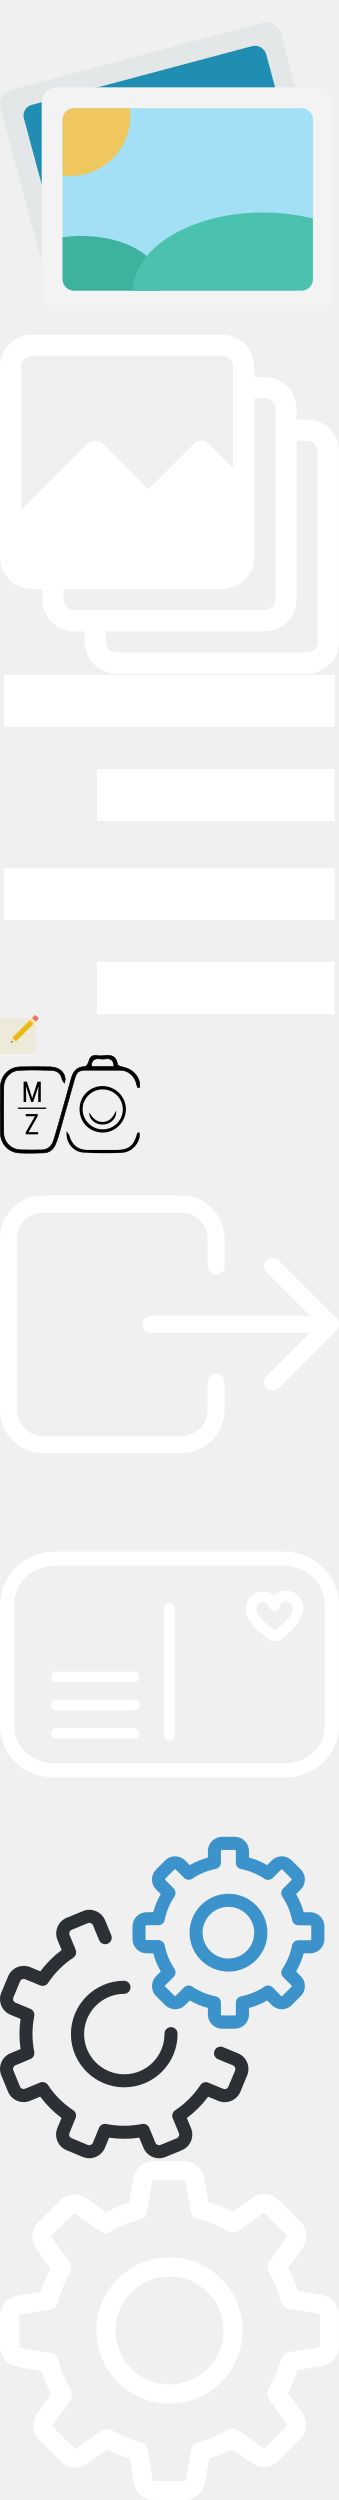
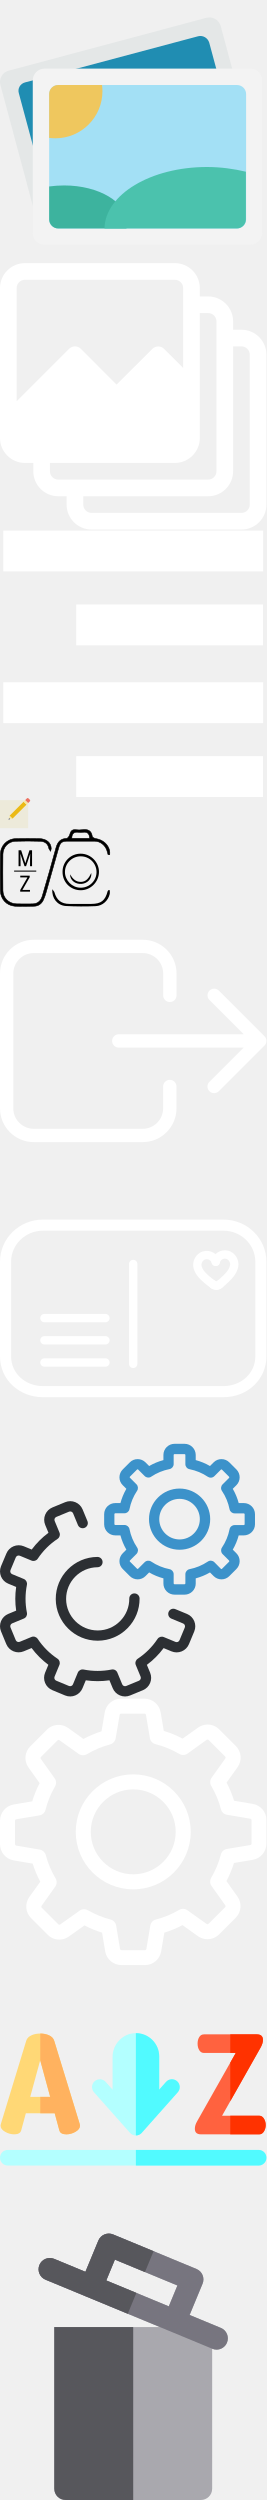
- <svg xmlns="http://www.w3.org/2000/svg" xmlns:xlink="http://www.w3.org/1999/xlink" width="512" height="3776.527">
+ <svg xmlns="http://www.w3.org/2000/svg" xmlns:xlink="http://www.w3.org/1999/xlink" width="512.001" height="4804.528">
+   <symbol id="icon-trash-can" viewBox="0 0 512.001 512.001">
+     <path d="M424.498 181.295l-60.076-24.885 24.885-60.077c4.581-11.06-.672-23.739-11.731-28.32L217.373 1.656c-11.056-4.581-23.739.67-28.32 11.731l-24.885 60.077-60.075-24.885c-11.063-4.582-23.74.67-28.321 11.731s.672 23.739 11.731 28.32l80.102 33.179 139.63 57.837.169.071h-203.13v310.61c0 11.971 9.705 21.675 21.675 21.675h260.104c11.971 0 21.675-9.705 21.675-21.675V221.271l.181.075a21.603 21.603 0 0 0 8.286 1.656c8.505 0 16.577-5.039 20.034-13.387 4.581-11.06-.67-23.74-11.731-28.32zM204.22 90.052l16.589-40.05L340.96 99.77l-16.589 40.05L204.22 90.052z" fill="#a9a8ae" />
+     <path d="M212.65 179.714H104.274v310.61c0 11.971 9.705 21.675 21.675 21.675h130.052V179.714H212.65z" fill="#57575c" />
+     <path d="M424.498 181.295l-60.076-24.885 24.885-60.077c4.581-11.06-.672-23.739-11.731-28.32L217.373 1.656c-11.056-4.581-23.739.67-28.32 11.731l-24.885 60.077-60.075-24.885c-11.063-4.582-23.74.67-28.321 11.731s.672 23.739 11.731 28.32l80.102 33.179 139.63 57.837.169.071 100.325 41.555.181.075a21.603 21.603 0 0 0 8.286 1.656c8.505 0 16.577-5.039 20.034-13.387 4.58-11.061-.671-23.741-11.732-28.321zM324.371 139.82L204.22 90.052l16.589-40.05L340.96 99.77l-16.589 40.05z" fill="#77757f" />
+     <path d="M204.22 90.052l16.589-40.05 57.802 23.943 16.527-40.078-77.765-32.211c-11.056-4.581-23.739.67-28.32 11.731l-24.885 60.077-60.075-24.885c-11.063-4.582-23.74.67-28.321 11.731s.672 23.739 11.731 28.32l80.102 33.179 77.956 32.291 16.525-40.076-57.866-23.972z" fill="#57575c" />
+   </symbol>
+   <symbol id="icon-sort" viewBox="0 0 512 512">
+     <path d="M153.232 303.56l-49.148-160.324c-1.412-4.387-4.607-7.762-9.595-10.126-4.968-2.344-10.657-3.526-17.087-3.546h-.13c-6.48 0-12.219 1.182-17.217 3.546-4.988 2.364-8.193 5.739-9.595 10.126L1.572 303.56c-.351 1.402-.521 2.364-.521 2.885 0 4.567 2.844 8.503 8.544 11.829 5.689 3.335 11.608 4.998 17.738 4.998 7.532 0 11.999-2.544 13.401-7.622l8.944-32.852h55.458l8.934 32.852c1.402 5.078 5.869 7.622 13.401 7.622 6.13 0 12.049-1.663 17.738-4.998 5.699-3.325 8.544-7.262 8.544-11.829 0-.521-.17-1.483-.521-2.885zm-95.15-52.302l19.19-70.441.13.481 19.06 69.961-38.38-.001z" fill="#ffd876" />
+     <path d="M507.192 293.044c-2.284-3.676-5.258-5.519-8.944-5.519h-71.483l15.765-27.894 58.352-103.253c2.975-5.429 4.467-10.256 4.467-14.463 0-7.181-3.946-10.777-11.829-10.777H392.07c-4.036 0-7.101 1.753-9.205 5.258-2.093 3.506-3.145 7.712-3.145 12.62 0 4.908 1.092 9.114 3.285 12.61 2.183 3.516 5.208 5.258 9.064 5.258h60.976l-10.517 18.609-63.601 112.548c-2.985 5.078-4.467 9.896-4.467 14.453 0 7.191 3.936 10.777 11.819 10.777h111.967c3.686 0 6.661-1.843 8.944-5.519 2.274-3.686 3.415-7.792 3.415-12.35.003-4.556-1.139-8.673-3.413-12.358z" fill="#ff623f" />
+     <path d="M341.62 242.404l-69.23 78.003a14.947 14.947 0 0 1-7.272 4.497c-.06.02-.12.03-.18.05-.361.09-.721.18-1.092.25l-.431.06c-.3.05-.611.1-.911.12-.341.04-.681.05-1.022.06-.11 0-.22.01-.341.01h-.05c-.12 0-.23-.01-.341-.01-.341-.01-.681-.02-1.022-.06-.3-.02-.601-.07-.911-.12-.14-.02-.28-.04-.431-.06-.371-.07-.731-.15-1.092-.25-.06-.01-.12-.03-.18-.05a14.956 14.956 0 0 1-7.271-4.497l-69.23-78.003c-5.509-6.2-4.948-15.695 1.262-21.204s15.705-4.938 21.214 1.262l13.271 14.954v-63.07c0-24.799 20.072-45.572 44.761-45.602.27 0 .551.01.821.01 24.349.421 44.03 20.352 44.03 44.801v63.751l13.171-14.843c5.509-6.21 15.004-6.771 21.214-1.262s6.772 15.003 1.263 21.203z" fill="#b3ffff" />
+     <path d="M341.62 242.404l-69.23 78.003a14.947 14.947 0 0 1-7.272 4.497c-.06.02-.12.03-.18.05-.361.09-.721.18-1.092.25l-.431.06c-.3.05-.611.1-.911.12-.341.04-.681.05-1.022.06-.11 0-.22.01-.341.01h-.02v-196.71c.27 0 .551.01.821.01 24.349.421 44.03 20.352 44.03 44.801v63.751l13.171-14.843c5.509-6.21 15.004-6.771 21.214-1.262s6.772 15.003 1.263 21.203z" fill="#51faff" />
+     <path d="M512 368.233c0 8.293-6.731 15.024-15.024 15.024H15.024C6.721 383.256 0 376.526 0 368.233c0-8.303 6.721-15.024 15.024-15.024h481.952c8.293 0 15.024 6.72 15.024 15.024z" fill="#b3ffff" />
+     <path d="M512 368.233c0 8.293-6.731 15.024-15.024 15.024H261.123v-30.048h235.853c8.293 0 15.024 6.72 15.024 15.024z" fill="#51faff" />
+     <path d="M153.753 306.445c0 4.567-2.844 8.503-8.544 11.829-5.689 3.335-11.608 4.998-17.738 4.998-7.532 0-11.999-2.544-13.401-7.622l-8.934-32.852H77.402v-31.54h19.06l-19.06-69.961v-51.732c6.43.02 12.119 1.202 17.087 3.546 4.988 2.364 8.183 5.739 9.595 10.126l49.148 160.324c.351 1.401.521 2.363.521 2.884z" fill="#ffb25f" />
+     <g fill="#ff3200">
+       <path d="M505.349 141.915c0 4.207-1.492 9.034-4.467 14.463L442.53 259.631v-74.137l10.517-18.609H442.53v-35.747h50.991c7.882-.001 11.828 3.595 11.828 10.777zM510.608 305.403c0 4.557-1.142 8.664-3.415 12.35-2.284 3.676-5.258 5.519-8.944 5.519H442.53v-35.747h55.718c3.686 0 6.661 1.843 8.944 5.519 2.274 3.685 3.416 7.802 3.416 12.359z" />
+     </g>
+   </symbol>
  <symbol id="icon-settings" viewBox="0 0 478.703 478.703">
    <g fill="#FFF">
      <path d="M454.2 189.101l-33.6-5.7c-3.5-11.3-8-22.2-13.5-32.6l19.8-27.7c8.4-11.8 7.1-27.9-3.2-38.1l-29.8-29.8c-5.6-5.6-13-8.7-20.9-8.7-6.2 0-12.1 1.9-17.1 5.5l-27.8 19.8c-10.8-5.7-22.1-10.4-33.8-13.9l-5.6-33.2a29.54 29.54 0 0 0-29.2-24.7h-42.1c-14.5 0-26.8 10.4-29.2 24.7l-5.8 34c-11.2 3.5-22.1 8.1-32.5 13.7l-27.5-19.8c-5-3.6-11-5.5-17.2-5.5-7.9 0-15.4 3.1-20.9 8.7l-29.9 29.8c-10.2 10.2-11.6 26.3-3.2 38.1l20 28.1c-5.5 10.5-9.9 21.4-13.3 32.7l-33.2 5.6a29.54 29.54 0 0 0-24.7 29.2v42.1c0 14.5 10.4 26.8 24.7 29.2l34 5.8c3.5 11.2 8.1 22.1 13.7 32.5l-19.7 27.4c-8.4 11.8-7.1 27.9 3.2 38.1l29.8 29.8c5.6 5.6 13 8.7 20.9 8.7 6.2 0 12.1-1.9 17.1-5.5l28.1-20c10.1 5.3 20.7 9.6 31.6 13l5.6 33.6a29.54 29.54 0 0 0 29.2 24.7h42.2c14.5 0 26.8-10.4 29.2-24.7l5.7-33.6c11.3-3.5 22.2-8 32.6-13.5l27.7 19.8c5 3.6 11 5.5 17.2 5.5 7.9 0 15.3-3.1 20.9-8.7l29.8-29.8c10.2-10.2 11.6-26.3 3.2-38.1l-19.8-27.8c5.5-10.5 10.1-21.4 13.5-32.6l33.6-5.6a29.54 29.54 0 0 0 24.7-29.2v-42.1c.2-14.5-10.2-26.8-24.5-29.2zm-2.3 71.3c0 1.3-.9 2.4-2.2 2.6l-42 7c-5.3.9-9.5 4.8-10.8 9.9-3.8 14.7-9.6 28.8-17.4 41.9-2.7 4.6-2.5 10.3.6 14.7l24.7 34.8c.7 1 .6 2.5-.3 3.4l-29.8 29.8c-.7.7-1.4.8-1.9.8-.6 0-1.1-.2-1.5-.5l-34.7-24.7c-4.3-3.1-10.1-3.3-14.7-.6-13.1 7.8-27.2 13.6-41.9 17.4-5.2 1.3-9.1 5.6-9.9 10.8l-7.1 42c-.2 1.3-1.3 2.2-2.6 2.2h-42.1c-1.3 0-2.4-.9-2.6-2.2l-7-42c-.9-5.3-4.8-9.5-9.9-10.8-14.3-3.7-28.1-9.4-41-16.8-2.1-1.2-4.5-1.8-6.8-1.8-2.7 0-5.5.8-7.8 2.5l-35 24.9c-.5.3-1 .5-1.5.5-.4 0-1.2-.1-1.9-.8l-29.8-29.8c-.9-.9-1-2.3-.3-3.4l24.6-34.5c3.1-4.4 3.3-10.2.6-14.8-7.8-13-13.8-27.1-17.6-41.8-1.4-5.1-5.6-9-10.8-9.9l-42.3-7.2c-1.3-.2-2.2-1.3-2.2-2.6v-42.1c0-1.3.9-2.4 2.2-2.6l41.7-7c5.3-.9 9.6-4.8 10.9-10 3.7-14.7 9.4-28.9 17.1-42 2.7-4.6 2.4-10.3-.7-14.6l-24.9-35c-.7-1-.6-2.5.3-3.4l29.8-29.8c.7-.7 1.4-.8 1.9-.8.6 0 1.1.2 1.5.5l34.5 24.6c4.4 3.1 10.2 3.3 14.8.6 13-7.8 27.1-13.8 41.8-17.6 5.1-1.4 9-5.6 9.9-10.8l7.2-42.3c.2-1.3 1.3-2.2 2.6-2.2h42.1c1.3 0 2.4.9 2.6 2.2l7 41.7c.9 5.3 4.8 9.6 10 10.9 15.1 3.8 29.5 9.7 42.9 17.6 4.6 2.7 10.3 2.5 14.7-.6l34.5-24.8c.5-.3 1-.5 1.5-.5.4 0 1.2.1 1.9.8l29.8 29.8c.9.9 1 2.3.3 3.4l-24.7 34.7c-3.1 4.3-3.3 10.1-.6 14.7 7.8 13.1 13.6 27.2 17.4 41.9 1.3 5.2 5.6 9.1 10.8 9.9l42 7.1c1.3.2 2.2 1.3 2.2 2.6v42.1h-.1z" />
      <path d="M239.4 136.001c-57 0-103.3 46.3-103.3 103.3s46.3 103.3 103.3 103.3 103.3-46.3 103.3-103.3-46.3-103.3-103.3-103.3zm0 179.6c-42.1 0-76.3-34.2-76.3-76.3s34.2-76.3 76.3-76.3 76.3 34.2 76.3 76.3-34.2 76.3-76.3 76.3z" />
    </g>
  </symbol>
  <symbol id="icon-settings-color" viewBox="0 0 490.05 490.05">
    <path d="M250.15 485.85l24.5-10.1c13.1-5.4 19.3-20.5 13.9-33.5l-6.3-15.2c12.3-9.1 23-19.9 32.2-32.2l15.2 6.3a25.6 25.6 0 0 0 19.6 0c6.3-2.6 11.3-7.6 13.9-13.9l10.2-24.5c5.4-13.1-.8-28.1-13.9-33.5l-22.5-9.3c-5.1-2.1-10.8.3-12.9 5.4s.3 10.8 5.4 12.9l22.5 9.3c3 1.2 4.4 4.7 3.2 7.7l-10.2 24.5c-.6 1.4-1.7 2.6-3.2 3.2-1.4.6-3 .6-4.5 0l-22.5-9.3c-4.4-1.8-9.4-.3-12 3.6-10.1 15.2-22.9 28-38.1 38.1-3.9 2.6-5.5 7.7-3.7 12l9.3 22.5c1.2 3-.2 6.4-3.2 7.7l-24.5 10.1c-1.4.6-3 .6-4.5 0-1.4-.6-2.6-1.7-3.2-3.2l-9.3-22.5c-1.8-4.4-6.4-6.9-11.1-5.9-17.8 3.6-36 3.5-53.8 0-4.6-.9-9.3 1.6-11.1 5.9l-9.3 22.5c-1.2 3-4.7 4.4-7.7 3.2l-24.5-10.2c-1.4-.6-2.6-1.7-3.2-3.2-.6-1.4-.6-3 0-4.5l9.3-22.5c1.8-4.4.3-9.4-3.6-12-15.2-10.1-28-22.9-38.1-38.1-2.6-3.9-7.7-5.5-12-3.7l-22.5 9.3c-1.5.6-3 .6-4.5 0-1.4-.6-2.6-1.7-3.2-3.2l-10.1-24.5c-.6-1.4-.6-3 0-4.5.6-1.4 1.7-2.6 3.2-3.2l22.5-9.3c4.4-1.8 6.8-6.4 5.9-11.1-3.6-17.8-3.5-36 0-53.8.9-4.6-1.6-9.3-5.9-11.1l-22.5-9.3c-3-1.2-4.4-4.7-3.2-7.7l10.2-24.5c1.2-3 4.7-4.4 7.7-3.2l22.5 9.3c4.4 1.8 9.4.3 12-3.6 10.1-15.2 22.9-28 38.1-38.1 3.9-2.6 5.5-7.7 3.7-12l-9.3-22.5c-.6-1.4-.6-3 0-4.5.6-1.4 1.7-2.6 3.2-3.2l24.5-10.1c1.4-.6 3-.6 4.5 0 1.4.6 2.6 1.7 3.2 3.2l9.3 22.5c2.1 5.1 7.9 7.5 12.9 5.4 5.1-2.1 7.5-7.9 5.4-12.9l-9.3-22.5c-2.6-6.3-7.6-11.3-13.9-13.9-3.2-1.3-6.5-2-9.8-2s-6.7.7-9.8 2l-24.5 10.1c-6.3 2.6-11.3 7.6-13.9 13.9a25.6 25.6 0 0 0 0 19.6l6.3 15.2c-12.3 9.1-23 19.9-32.2 32.2l-15.2-6.3c-13.1-5.4-28.1.8-33.5 13.9l-10.3 24.5c-5.4 13.1.8 28.1 13.9 33.5l15.2 6.3c-2.2 15.1-2.2 30.4 0 45.5l-15.2 6.3c-6.3 2.6-11.3 7.6-13.9 13.9s-2.6 13.3 0 19.6l10.1 24.5c2.6 6.3 7.6 11.3 13.9 13.9s13.3 2.6 19.6 0l15.2-6.3c9.1 12.3 19.9 23 32.2 32.2l-6.3 15.2a25.6 25.6 0 0 0 0 19.6c2.6 6.3 7.6 11.3 13.9 13.9l24.5 10.2c13.1 5.4 28.1-.8 33.5-13.9l6.3-15.2c15.1 2.2 30.4 2.2 45.5 0l6.3 15.2c2.6 6.3 7.6 11.3 13.9 13.9a25.6 25.6 0 0 0 19.6 0z" fill="#2c2f33" />
    <path d="M107.15 300.75c.3 44.2 36.4 79.9 80.5 79.9h.6c21.5-.2 41.7-8.7 56.8-24 15.1-15.3 23.3-35.6 23.2-57.1 0-5.4-4.5-9.8-9.9-9.8h-.1c-5.5 0-9.9 4.5-9.8 10 .1 16.2-6.1 31.5-17.5 43.1s-26.6 18-42.8 18.1h-.4c-33.3 0-60.5-27-60.7-60.3-.2-33.5 26.8-60.9 60.3-61.2 5.5 0 9.9-4.5 9.8-10 0-5.4-4.5-9.8-9.9-9.8h-.1c-44.5.3-80.3 36.7-80 81.1z" fill="#2c2f33" />
    <path d="M354.75 2.25h-19.3c-11.8 0-21.4 9.6-21.4 21.4v9.9c-9.6 2.6-18.8 6.4-27.4 11.4l-7-7c-4-4-9.4-6.3-15.1-6.3s-11.1 2.2-15.1 6.3l-13.6 13.6c-4 4-6.3 9.4-6.3 15.1s2.2 11.1 6.3 15.1l7 7c-5 8.6-8.8 17.8-11.4 27.4h-9.9c-11.8 0-21.4 9.6-21.4 21.4v19.3c0 11.8 9.6 21.4 21.4 21.4h9.9c2.6 9.6 6.4 18.8 11.4 27.4l-7 7c-4 4-6.3 9.4-6.3 15.1s2.2 11.1 6.3 15.1l13.6 13.6c4 4 9.4 6.3 15.1 6.3s11.1-2.2 15.1-6.3l7-7c8.6 5 17.8 8.8 27.4 11.4v9.9c0 11.8 9.6 21.4 21.4 21.4h19.3c11.8 0 21.4-9.6 21.4-21.4v-9.9c9.6-2.6 18.8-6.4 27.4-11.4l7 7c4 4 9.4 6.3 15.1 6.3s11.1-2.2 15.1-6.3l13.6-13.6c8.3-8.3 8.3-21.9 0-30.2l-7-7c5-8.6 8.8-17.8 11.4-27.4h9.9c11.8 0 21.4-9.6 21.4-21.4v-19.3c0-11.8-9.6-21.4-21.4-21.4h-9.9c-2.6-9.6-6.4-18.8-11.4-27.4l7-7c8.3-8.3 8.3-21.9 0-30.2l-13.6-13.6c-4-4-9.4-6.3-15.1-6.3s-11.1 2.2-15.1 6.3l-7 7c-8.6-5-17.8-8.8-27.4-11.4v-9.9c-.1-11.8-9.7-21.4-21.4-21.4zm44.7 63.4c1.7 1.1 3.6 1.7 5.5 1.7 2.6 0 5.1-1 7-2.9l12.5-12.5c.4-.4.8-.5 1.1-.5s.7.1 1.1.5l13.6 13.6c.6.6.6 1.6 0 2.2l-12.5 12.5c-3.3 3.3-3.9 8.6-1.2 12.5 7.2 10.7 12.1 22.6 14.6 35.2.9 4.6 5 8 9.7 8h17.7c.9 0 1.6.7 1.6 1.6v19.3c0 .9-.7 1.6-1.6 1.6h-17.7c-4.7 0-8.8 3.3-9.7 8-2.5 12.6-7.4 24.5-14.6 35.2-2.6 3.9-2.1 9.2 1.2 12.5l12.5 12.5c.6.6.6 1.6 0 2.2l-13.6 13.6c-.4.4-.8.5-1.1.5s-.7-.1-1.1-.5l-12.5-12.7c-3.3-3.3-8.6-3.9-12.5-1.2-10.7 7.2-22.6 12.1-35.2 14.6-4.6.9-8 5-8 9.7v17.7c0 .9-.7 1.6-1.6 1.6h-19.3c-.9 0-1.6-.7-1.6-1.6v-17.7c0-4.7-3.3-8.8-8-9.7-12.6-2.5-24.5-7.4-35.2-14.6-3.9-2.6-9.2-2.1-12.5 1.2l-12.5 12.5c-.4.4-.8.5-1.1.5s-.7-.1-1.1-.5l-13.6-13.6c-.4-.4-.5-.8-.5-1.1s.1-.7.5-1.1l12.5-12.5c3.3-3.3 3.9-8.6 1.2-12.5-7.2-10.7-12.1-22.6-14.6-35.2-.9-4.6-5-8-9.7-8h-17.7c-.9 0-1.6-.7-1.6-1.6v-19.3c0-.9.7-1.6 1.6-1.6h17.7c4.7 0 8.8-3.3 9.7-8 2.5-12.6 7.4-24.5 14.6-35.2 2.6-3.9 2.1-9.2-1.2-12.5l-12.5-12.5c-.4-.4-.5-.8-.5-1.1s.1-.7.5-1.1l13.6-13.6c.4-.4.8-.5 1.1-.5s.7.1 1.1.5l12.5 12.5c3.3 3.3 8.6 3.9 12.5 1.2 10.7-7.2 22.6-12.1 35.2-14.6 4.6-.9 8-5 8-9.7v-17.5c0-.9.7-1.6 1.6-1.6h19.3c.9 0 1.6.7 1.6 1.6v17.7c0 4.7 3.3 8.8 8 9.7 12.6 2.5 24.5 7.4 35.2 14.6z" fill="#3c92ca" />
    <path d="M286.35 147.05c0 32.4 26.4 58.8 58.8 58.8s58.8-26.4 58.8-58.8-26.4-58.8-58.8-58.8-58.8 26.4-58.8 58.8zm97.7 0c0 21.5-17.5 39-39 39s-39-17.5-39-39 17.5-39 39-39 39 17.6 39 39z" fill="#3c92ca" />
  </symbol>
  <symbol id="icon-posts" viewBox="0 0 48 48">
    <g id="Post_Card">
      <path d="M40.255 40H7.745C3.402 40 0 36.779 0 32.668V15.582C0 11.401 3.475 8 7.745 8h32.51C44.525 8 48 11.401 48 15.582v17.086C48 36.779 44.598 40 40.255 40zM7.745 10C4.577 10 2 12.504 2 15.582v17.086C2 35.658 4.523 38 7.745 38h32.51C43.477 38 46 35.658 46 32.668V15.582C46 12.504 43.423 10 40.255 10H7.745z" fill="#FFF" />
      <path d="M24 34.75a.75.75 0 0 1-.75-.75V16a.75.75 0 0 1 1.5 0v18a.75.75 0 0 1-.75.75zM38.501 20.522a.736.736 0 0 1-.44-.145c-2.062-1.506-2.865-2.423-3.188-3.635-.294-1.107.328-2.614 1.688-3.007a2.421 2.421 0 0 1 1.861.208c.572.315.987.835 1.168 1.462a.752.752 0 0 1-.513.929.755.755 0 0 1-.929-.513.942.942 0 0 0-1.17-.643c-.485.14-.77.766-.658 1.181.191.719.666 1.379 2.623 2.809a.749.749 0 0 1-.442 1.354z" fill="#FFF" />
      <path d="M38.954 20.668c-.488 0-.794-.207-1.065-.42a.75.75 0 1 1 .926-1.18c.104.082.143.102.149.106.446-.041.767.299.784.713a.744.744 0 0 1-.715.778 1.084 1.084 0 0 1-.079.003z" fill="#FFF" />
      <path d="M39.488 20.491a.75.75 0 0 1-.478-1.328c1.864-1.549 2.299-2.237 2.444-2.968.084-.418-.236-1.025-.729-1.134a.946.946 0 0 0-1.129.715.759.759 0 0 1-.896.569.751.751 0 0 1-.569-.896 2.426 2.426 0 0 1 1.076-1.531 2.434 2.434 0 0 1 1.844-.322c1.383.307 2.098 1.771 1.874 2.894-.247 1.231-.993 2.196-2.956 3.827a.744.744 0 0 1-.481.174z" fill="#FFF" />
      <path d="M39 20.667a.75.75 0 0 1-.018-1.5c.017 0 .052-.022.146-.109a.752.752 0 0 1 1.061.061.75.75 0 0 1-.062 1.059c-.271.241-.58.479-1.111.49L39 20.667zM19 26.5H8A.75.75 0 0 1 8 25h11a.75.75 0 0 1 0 1.5zM19 30.5H8A.75.75 0 0 1 8 29h11a.75.75 0 0 1 0 1.5zM19 34.5H8A.75.75 0 0 1 8 33h11a.75.75 0 0 1 0 1.5z" fill="#FFF" />
    </g>
  </symbol>
  <symbol id="icon-logout" viewBox="0 0 490.3 490.3">
    <g fill="#FFF">
      <path d="M0 121.05v248.2c0 34.2 27.9 62.1 62.1 62.1h200.6c34.2 0 62.1-27.9 62.1-62.1v-40.2c0-6.8-5.5-12.3-12.3-12.3s-12.3 5.5-12.3 12.3v40.2c0 20.7-16.9 37.6-37.6 37.6H62.1c-20.7 0-37.6-16.9-37.6-37.6v-248.2c0-20.7 16.9-37.6 37.6-37.6h200.6c20.7 0 37.6 16.9 37.6 37.6v40.2c0 6.8 5.5 12.3 12.3 12.3s12.3-5.5 12.3-12.3v-40.2c0-34.2-27.9-62.1-62.1-62.1H62.1c-34.2 0-62.1 27.8-62.1 62.1z" />
      <path d="M385.4 337.65c2.4 2.4 5.5 3.6 8.7 3.6s6.3-1.2 8.7-3.6l83.9-83.9c4.8-4.8 4.8-12.5 0-17.3l-83.9-83.9c-4.8-4.8-12.5-4.8-17.3 0s-4.8 12.5 0 17.3l63 63H218.6c-6.8 0-12.3 5.5-12.3 12.3 0 6.8 5.5 12.3 12.3 12.3h229.8l-63 63c-4.8 4.7-4.8 12.5 0 17.2z" />
    </g>
  </symbol>
  <symbol id="icon-logo" viewBox="0 0 211.59 148.77">
    <defs>
      <style>.cls-1,.cls-3{stroke:#000;stroke-miterlimit:10}.cls-2{font-size:43.12px;font-family:RobotoCondensed-Light,Roboto Condensed}.cls-3{fill:none;stroke-width:2px}</style>
    </defs>
    <g id="Layer_2" data-name="Layer 2">
      <g id="base">
        <path class="cls-1" d="M207.73 48.81c-.78-2.74-1.46-5.52-2.37-8.21-3.56-10.55-13.08-17.66-23.7-17.7-17-.05-34-.1-51 0-11.57 0-14.74 2.18-18 13.42-8.15 28.26-16 56.62-24 84.91a98 98 0 0 1-5.21 14.43c-3.44 7.39-9.35 12-17.68 12.22-12.41.31-24.88.82-37.23 0C12.29 146.65.8 133.76.65 117.47Q.34 83 .67 48.6C.84 31.31 13.61 18.3 30.8 17.92c14.85-.33 29.71-.28 44.56 0 13.8.25 22.69 7.74 23.09 18.9 0 1.16-.5 2.35-1.22 5.41-1.8-2.85-3.15-4.1-3.41-5.56-1.69-9.39-8.21-13.32-16.68-13.59-15.92-.5-31.88-.68-47.79 0-13.57.52-23.59 11.44-23.74 25.07q-.39 34.84 0 69.68c.16 14 11 24.79 25.38 25.44 10.51.47 21.06.21 31.59.11 10.12-.09 15.92-6 18.67-15.06 4.61-15.23 9-30.55 13.31-45.86q6.63-23.36 13-46.78c2.91-10.58 8.29-17.81 20.61-18.2 2.17-.07 5.27-4.77 6.06-7.82 1.8-7 5.3-9.92 12.55-8.74a34.9 34.9 0 0 0 10.51 0c10.62-1.57 18.3.62 20.14 13 .24 1.63 4.07 3.53 6.47 3.92 13.64 2.21 24.1 11 26.9 23.59.53 2.37.08 5 .08 7.44zm-35.63-31.4c-.08-9.06-4.21-12.88-13-11.56a27.92 27.92 0 0 1-8 0C142.38 4.58 138 8.17 138 17.41z" />
        <path d="M120.19 81.61a34.59 34.59 0 0 1 35-34.7c19.13.07 35.13 16.13 35 35.1-.15 19.23-16 35.18-35 35.15-19.9-.03-35.19-15.55-35-35.55zM155.35 52a30.07 30.07 0 0 0-30.53 30.1c0 16.24 13.65 30.08 29.79 30.19a30.15 30.15 0 1 0 .74-60.29z" />
        <path d="M210.93 116.93c0 2.51.46 5.12-.08 7.51C208 137 197.21 147.21 184 147.72a571.9 571.9 0 0 1-57.43-.26c-16.28-1-27.47-15-26-32.24 2 2.94 3.59 4.31 4.07 6 4.32 15.09 13.12 22.09 28.66 22.21 14 .11 28.08 0 42.11 0 18.92-.08 26.82-6.28 31.51-24.53a6.83 6.83 0 0 1 1.26-1.86zM175.45 84c1.25 11.22-7.37 19.87-18.18 20.91-12.2 1.18-22.64-6.65-22.66-18.3 4.91 8.18 10.84 14.83 21.05 14.51 9.99-.28 15.12-7.39 19.79-17.12z" />
      </g>
      <g id="text">
        <text class="cls-2" transform="translate(32.35 70.95)">M</text>
        <text class="cls-2" transform="translate(36.88 119.86)">Z</text>
        <path class="cls-3" d="M27.11 80.39H69.7" />
      </g>
    </g>
  </symbol>
  <symbol id="icon-edit-color" viewBox="0 0 58.018 58.018">
    <path fill="#edeada" d="M24.192 39.492l-7.778 2.121 2.122-7.778L48.362 4.009H0v54h54V9.685z" />
    <path d="M18.716 39.311a.999.999 0 0 1 0 1.414l-.358.358 5.793-1.58-5.627-5.627-1.58 5.792.358-.358a1 1 0 0 1 1.414.001z" fill="#f7e6a1" />
    <path d="M18.358 41.083l.358-.358a.999.999 0 1 0-1.414-1.414l-.358.358-.53 1.944 1.944-.53z" fill="#424a60" />
    <path fill="#ebba16" d="M51.062 12.622l-5.656-5.657-26.87 26.87-.012.041 5.627 5.627.041-.011z" />
    <path d="M57.437 3.44L54.587.59a1.985 1.985 0 0 0-2.807 0l-3.546 3.546 5.657 5.657 3.546-3.546a1.985 1.985 0 0 0 0-2.807z" fill="#ed7161" />
    <path transform="rotate(45.001 49.649 8.379)" fill="#f7e6a1" d="M45.648 6.379h8v4h-8z" />
  </symbol>
  <symbol id="icon-dashboard" viewBox="0 0 91.914 91.914">
    <g fill="#FFF">
      <path d="M1.124 0H90.79v14.089H1.124zM26.29 25.494h64.447v14.09H26.29zM1.124 52.33H90.79v14.09H1.124zM26.29 77.825h64.447v14.089H26.29z" />
    </g>
  </symbol>
  <symbol id="icon-albums" viewBox="0 0 512 512">
    <path d="M464 128h-16v-16c0-26.51-21.49-48-48-48h-16V48c0-26.51-21.49-48-48-48H48C21.49 0 0 21.49 0 48v288c0 26.51 21.49 48 48 48h16v16c0 26.51 21.49 48 48 48h16v16c0 26.51 21.49 48 48 48h288c26.51 0 48-21.49 48-48V176c0-26.51-21.49-48-48-48zM32 265.44V48c0-8.837 7.163-16 16-16h288c8.837 0 16 7.163 16 16v153.44l-36.64-36.64c-6.241-6.204-16.319-6.204-22.56 0L224 233.44l-68.64-68.8c-6.241-6.204-16.319-6.204-22.56 0L32 265.44zM112 416c-8.837 0-16-7.163-16-16v-16h240c26.51 0 48-21.49 48-48V96h16c8.837 0 16 7.163 16 16v288c0 8.837-7.163 16-16 16H112zm368 48c0 8.837-7.163 16-16 16H176c-8.837 0-16-7.163-16-16v-16h240c26.51 0 48-21.49 48-48V160h16c8.837 0 16 7.163 16 16v288z" fill="#FFF" />
  </symbol>
  <symbol id="icon-albums-color" viewBox="0 0 503.689 503.689">
    <path d="M16.502 135.838L396.564 34.225c11.815-3.151 24.418 3.938 27.569 15.754l75.225 279.237c3.151 11.815-3.938 24.025-16.148 27.175L103.149 458.004c-11.815 3.151-24.418-3.938-27.569-15.754L.749 163.013c-3.151-11.815 3.938-24.024 15.753-27.175z" fill="#e4e7e7" />
    <path d="M48.404 158.287L380.81 69.672c9.058-2.363 18.511 3.151 21.268 12.209l62.228 231.188c2.363 9.058-3.151 18.511-12.209 20.874L119.69 422.558c-9.058 2.363-18.511-3.151-21.268-12.209L36.195 179.161c-2.757-9.059 2.757-18.511 12.209-20.874z" fill="#208db2" />
    <path d="M85.425 131.899H481.24c12.603 0 22.449 10.24 22.449 22.449v293.415c0 12.603-10.24 22.449-22.449 22.449H85.425c-12.603 0-22.449-10.24-22.449-22.449V154.349c0-12.21 10.24-22.45 22.449-22.45z" fill="#f3f3f3" />
    <path d="M111.813 163.407h343.828c9.452 0 17.329 7.877 17.329 17.329V421.77c0 9.452-7.877 17.329-17.329 17.329H111.813c-9.452 0-17.329-7.877-17.329-17.329V180.736c0-9.452 7.483-17.329 17.329-17.329z" fill="#a3e0f5" />
    <path d="M94.484 180.736v84.283c3.938.394 7.877.788 11.815.788 50.018 0 90.585-40.566 90.585-90.585 0-3.938-.394-7.877-.788-11.815h-84.283c-9.846 0-17.329 7.877-17.329 17.329z" fill="#efc75e" />
    <path d="M123.235 356.392c-9.846 0-19.692.788-28.751 1.969v63.409c0 9.452 7.877 17.329 17.329 17.329h131.151c.788-3.545 1.182-6.695 1.182-10.24-.001-40.172-53.957-72.467-120.911-72.467z" fill="#3db39e" />
    <path d="M397.745 320.945c-107.914 0-195.742 52.775-196.923 118.154h254.425c9.452 0 17.329-7.877 17.329-17.329v-91.766c-23.237-5.514-48.443-9.059-74.831-9.059z" fill="#4bc2ad" />
  </symbol>
  <use xlink:href="#icon-albums-color" width="503.689" height="503.689" />
  <use xlink:href="#icon-albums" y="505.689" width="512" height="512" />
  <use xlink:href="#icon-dashboard" y="1019.689" width="512" height="512" />
  <use xlink:href="#icon-edit-color" y="1533.689" width="58.018" height="58.018" />
  <use xlink:href="#icon-logo" y="1593.707" width="211.59" height="148.77" />
  <use xlink:href="#icon-logout" y="1744.477" width="512" height="512" />
  <use xlink:href="#icon-posts" y="2258.477" width="512" height="512" />
  <use xlink:href="#icon-settings-color" y="2772.477" width="490.05" height="490.05" />
  <use xlink:href="#icon-settings" y="3264.527" width="512" height="512" />
+   <use xlink:href="#icon-sort" y="3778.527" width="512" height="512" />
+   <use xlink:href="#icon-trash-can" y="4292.527" width="512.001" height="512.001" />
</svg>
